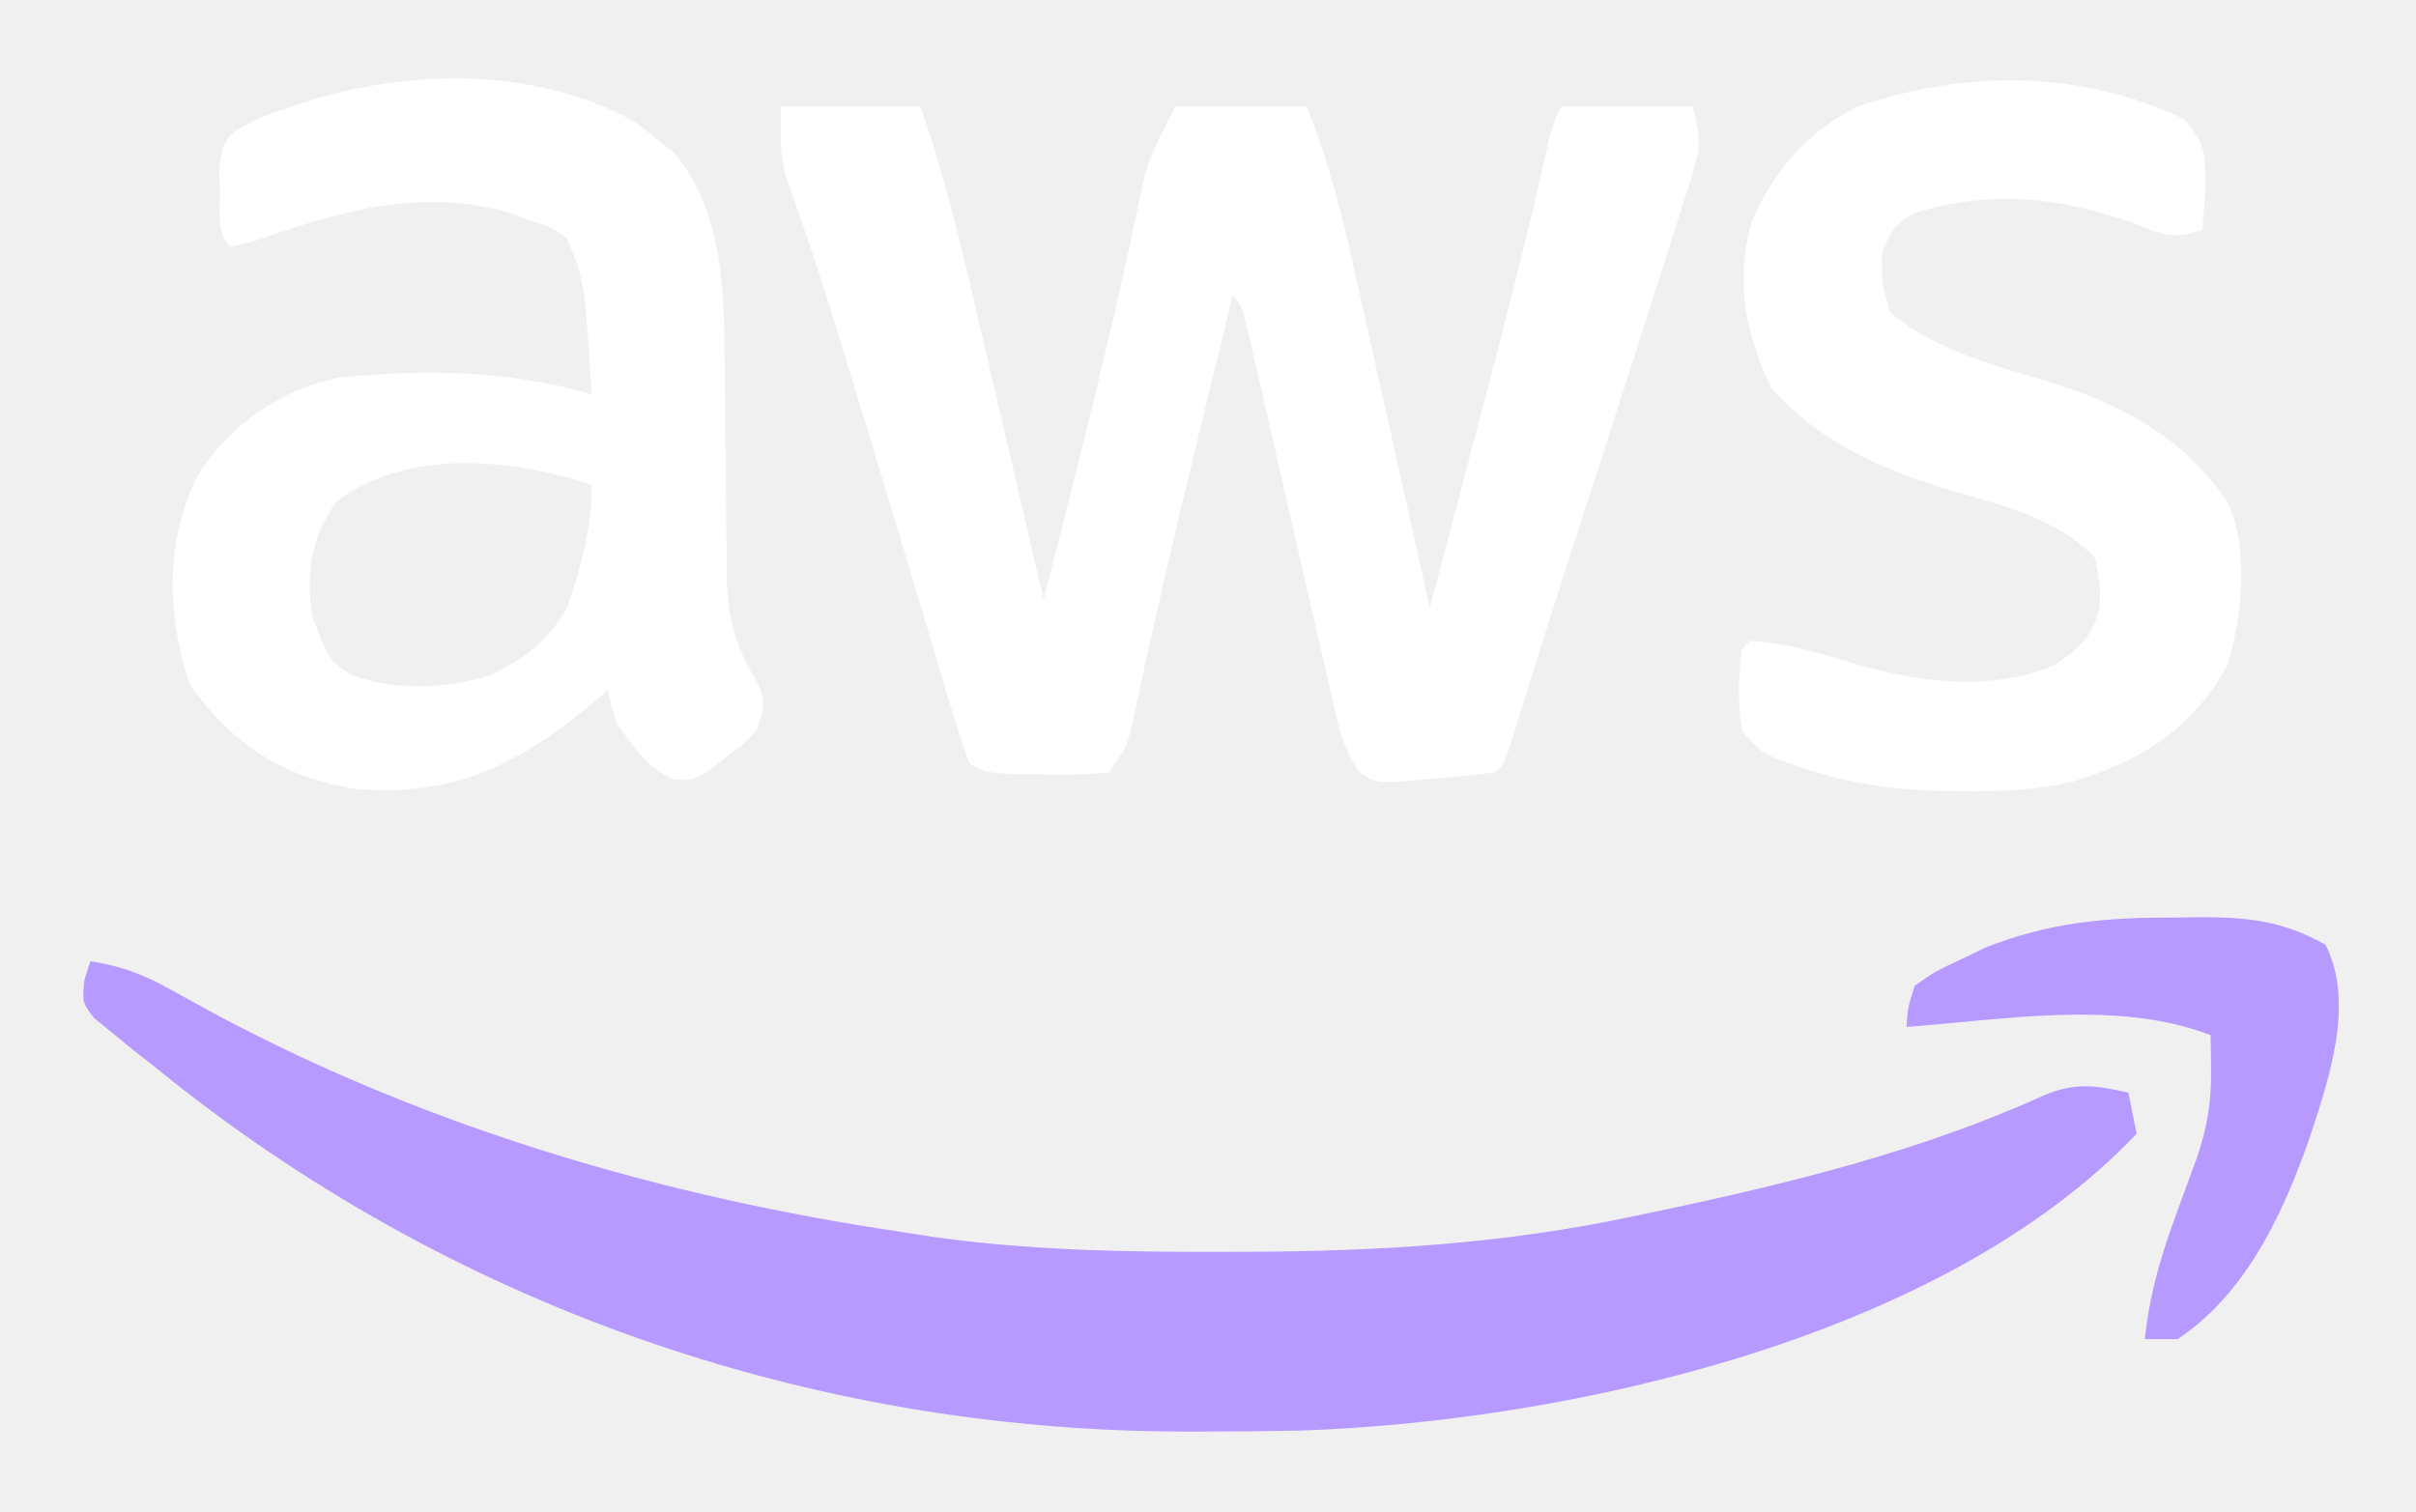
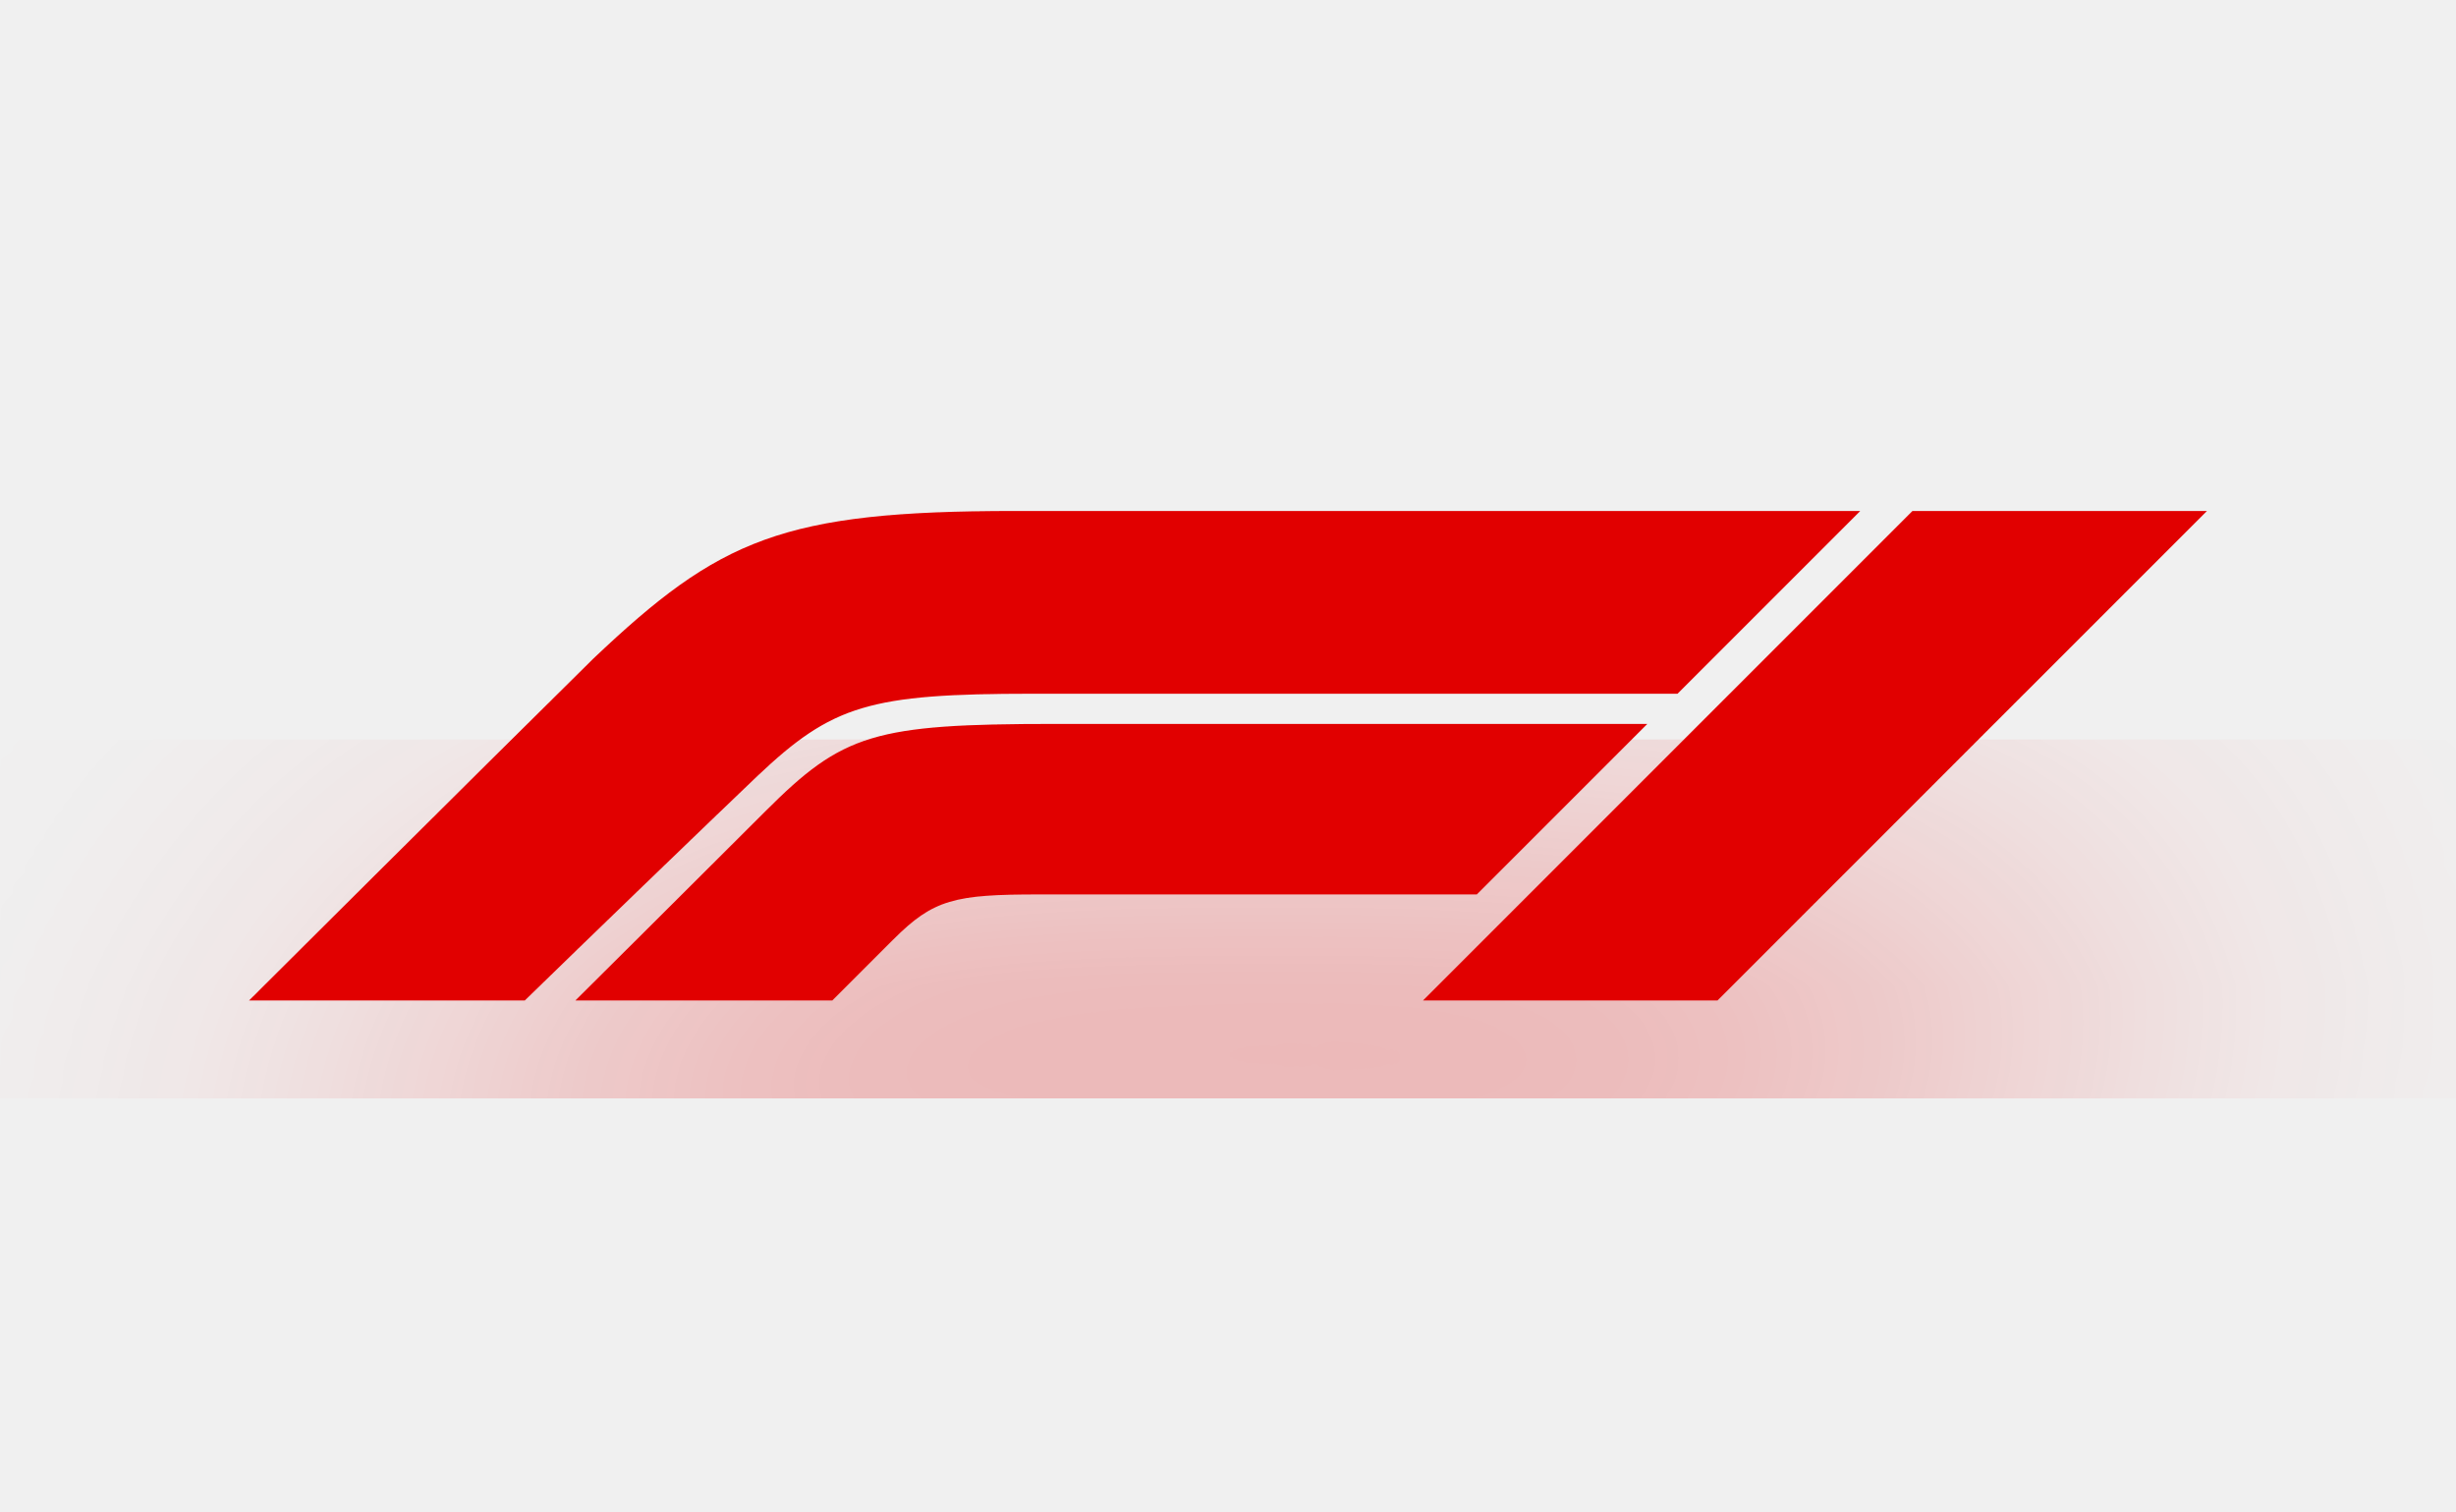
- <svg xmlns="http://www.w3.org/2000/svg" version="1.1" width="294" height="184">
-   <path d="M95,13c5.67,0,11.33,0,17,0c2.44,6.93,4.26,13.88,5.92,21.04c.13,.55,.13,.55,.79,3.39c.83,3.54,1.65,7.09,2.48,10.63c.56,2.42,1.13,4.83,1.69,7.25c1.38,5.9,2.75,11.79,4.12,17.69c1.23-4.87,2.46-9.75,3.69-14.62c.09-.37,.09-.37,.55-2.2c2.54-10.11,5-20.24,7.12-30.45c.18-.81,.35-1.62,.53-2.46c.15-.68,.29-1.37,.44-2.08C140,19,140,19,143,13c5.33,0,10.67,0,16,0c2.72,6.66,4.37,13.36,5.92,20.38c.26,1.16,.52,2.33,.79,3.53c.83,3.69,1.66,7.39,2.48,11.09c.56,2.52,1.13,5.03,1.69,7.55c1.38,6.15,2.75,12.3,4.12,18.45c1.5-5.67,2.99-11.34,4.48-17.01c.51-1.92,1.01-3.84,1.52-5.76c2.73-10.35,5.42-20.69,7.78-31.13c1.12-4.9,1.12-4.9,2.22-7.1c5.33,0,10.67,0,16,0c1.04,4.14,.93,5.12-.3,8.99c-.31,1-.63,2-.95,3.03c-.17,.54-.17,.54-1.06,3.29c-.36,1.14-.72,2.28-1.09,3.45c-.98,3.1-1.97,6.2-2.97,9.29c-.64,1.97-1.27,3.93-1.9,5.9c-1.91,5.97-3.83,11.93-5.77,17.89c-2.47,7.61-4.9,15.24-7.25,22.89c-1.6,5.16-1.6,5.16-2.71,6.27c-2.47,.32-4.9,.56-7.37,.75c-.69,.07-1.38,.14-2.08,.21c-5.02,.38-5.02,.38-7.14-.97c-2.15-3.03-2.74-6.42-3.53-10c-.19-.8-.37-1.6-.56-2.42c-.6-2.56-1.18-5.13-1.76-7.69c-.38-1.68-.77-3.35-1.16-5.02c-.76-3.32-1.52-6.63-2.28-9.95c-.18-.81-.37-1.62-.56-2.45c-.38-1.66-.76-3.32-1.13-4.97c-.55-2.39-1.1-4.78-1.65-7.17c-.17-.73-.33-1.45-.5-2.2c-1.17-5.01-1.17-5.01-2.28-6.12c-1.05,4.28-2.09,8.57-3.13,12.85c-.37,1.51-.74,3.03-1.11,4.54c-2.53,10.37-4.99,20.75-7.21,31.2c-.18,.81-.36,1.63-.54,2.46c-.15,.7-.3,1.4-.45,2.11C137,91,137,91,135,94c-2.59,.25-4.92,.33-7.5,.25c-.69-.01-1.38-.01-2.09-.02c-5.1-.08-5.1-.08-7.41-1.23c-.87-2.35-1.62-4.66-2.32-7.06c-.11-.36-.11-.36-.67-2.2c-.72-2.39-1.43-4.79-2.13-7.18c-.5-1.64-.99-3.29-1.49-4.93c-1-3.31-1.99-6.62-2.98-9.93c-1.92-6.41-3.88-12.81-5.85-19.2c-.3-1-.61-2-.92-3.03c-1.83-5.94-3.78-11.81-5.89-17.66C95,19,95,19,95,13Z" fill="#FFFFFF" />
-   <path d="M11,117c3.68,.58,6.44,1.59,9.68,3.41c.89,.49,1.79,.98,2.72,1.49c.96,.53,1.92,1.06,2.91,1.6C52.29,137.36,80.92,145.72,110,150c1.13,.18,2.26,.35,3.43,.54c11.62,1.65,23.15,1.86,34.88,1.84c1.02-.01,2.03-.01,3.08-.01c16.2-.04,31.72-.95,47.61-4.37c1.05-.22,2.11-.44,3.19-.67c15.77-3.34,31.93-7.33,46.65-14.06c3.82-1.54,6.19-1.16,10.16-.27c.33,1.65,.66,3.3,1,5c-23.46,24.77-68.74,34.98-101.62,36.13c-4.06,.08-8.13,.12-12.19,.12c-.73,0-1.45,0-2.2,0C98.36,174.18,54.42,158.82,19,130c-.94-.74-1.87-1.47-2.84-2.23c-.84-.69-1.67-1.37-2.53-2.08c-.73-.6-1.46-1.19-2.22-1.8C10,122,10,122,10.27,119.27c.24-.75,.48-1.5,.73-2.27Z" fill="#B69AFF" />
-   <path d="M77.44,14.94c.42,.34,.42,.34,2.56,2.06c.72,.58,1.44,1.16,2.19,1.75c5.87,7.29,5.94,16.8,5.99,25.74c.02,1.86,.04,3.72,.07,5.58c.03,2.9,.06,5.81,.08,8.71c.01,2.82,.05,5.64,.1,8.46c-.01,.86-.01,1.72-.01,2.6c.11,5.29,1.02,8.85,3.82,13.36c.99,2.34,.66,3.47-.24,5.8c-1.71,1.74-1.71,1.74-3.81,3.31c-.69,.53-1.38,1.07-2.08,1.62C84,95,84,95,81.91,94.84C78.66,93.41,77.05,90.82,75,88c-.64-2.2-.64-2.2-1-4c-.64,.54-1.28,1.09-1.94,1.64C63.04,93.1,55.06,97.13,43,96c-8.8-1.53-14.8-5.46-19.94-12.75c-2.77-8.48-3.01-17.29,.99-25.37C28,51.72,33.84,47.57,41,46c10.39-1.09,20.95-.95,31,2c-.86-13.83-.86-13.83-3-19c-1.75-1.31-1.75-1.31-4-2c-.45-.17-.45-.17-2.73-1.02C51.84,22.85,41.93,25.48,32,29c-2.3,.69-2.3,.69-4,1c-1.73-1.73-1.21-4.02-1.25-6.37c-.01-.49-.01-.49-.08-2.97C27,18,27,18,28.15,16.28c2.44-1.69,4.84-2.5,7.66-3.4c1.02-.34,2.04-.67,3.08-1.01C51.52,8.34,65.84,8.4,77.44,14.94ZM41,61c-3.21,4.41-3.78,8.71-3,14c1.97,5.33,1.97,5.33,4.75,7.14c5.15,1.97,11.43,1.7,16.67,.14C63.66,80.31,66.64,78.11,69,74c1.73-5.03,3-9.66,3-15c-9.85-3.2-22.32-4.47-31,2Z" fill="#FFFFFF" />
-   <path d="M265.75,14.5c2.75,3.05,2.59,4.24,2.63,8.25c-.1,1.75-.22,3.5-.38,5.25c-3.75,1.25-4.81,.52-8.44-.87c-9.2-3.19-17.21-4.05-26.6-1.21c-2.47,1.36-3.05,2.44-3.96,5.08c0,3.5,0,3.5,1,7c5.85,4.92,13.24,6.58,20.41,8.82c8.6,2.83,15.33,6.61,20.59,14.18c2.73,5.46,1.87,14.34,.01,20c-4.18,7.72-10.53,11.65-18.78,14.14c-4.34,1.01-8.54,1.21-12.98,1.17c-.78,0-1.57-.01-2.37-.01c-6.59-.13-12.66-1.02-18.88-3.3c-.68-.24-1.36-.49-2.06-.74c-1.69-.82-1.69-.82-3.94-3.26c-.54-3.4-.49-6.6,0-10c.17-.16,.17-.16,1-1c4.15,.35,7.8,1.21,11.75,2.5C233,83.04,241.79,84.29,250,81c2.96-2.06,4.61-3.4,5.47-6.96c.16-2.1,.16-2.1-.47-6.04c-4.91-5.36-12.57-6.72-19.28-8.82c-7.79-2.56-14.64-5.7-20.16-11.93c-3.15-6.55-4.41-12.99-2.45-20.08C215.67,20.94,219.98,16.01,226,13c13.06-4.49,27.11-4.55,39.75,1.5Z" fill="#FFFFFF" />
-   <path d="M264.56,111.69c1-.02,2.01-.03,3.04-.05c5.9-.01,10.23,.44,15.4,3.36c3.53,7.05,.49,16.03-1.8,23.07c-3.24,9.37-7.73,19.28-16.2,24.93c-1.32,0-2.64,0-4,0c.59-5.59,2.04-10.43,4-15.69c.54-1.48,1.08-2.96,1.63-4.45c.23-.64,.47-1.29,.72-1.96c1.24-3.65,1.77-6.79,1.71-10.65c-.01-.8-.02-1.6-.02-2.42c-.02-.61-.03-1.21-.04-1.83c-11.28-4.34-25.1-1.88-37-1c.15-2.3,.15-2.3,1-5c2.44-1.73,2.44-1.73,5.56-3.19c1.01-.49,2.03-.97,3.07-1.48c7.79-3.07,14.63-3.67,22.93-3.64Z" fill="#B69AFF" />
+ <svg xmlns="http://www.w3.org/2000/svg" viewBox="0 0 286 176" width="286" height="176">
+   <defs>
+     <filter id="f1Glow" x="-20%" y="-20%" width="140%" height="140%">
+       <feDropShadow dx="0" dy="4" stdDeviation="6" flood-color="#E10600" flood-opacity="0.45" />
+     </filter>
+   </defs>
+   <g transform="translate(29, -26) scale(9.5)" filter="url(#f1Glow)">
+     <path fill="#E10600" d="M9.6 11.24h7.91L19.75 9H9.39c-2.85 0-3.62.34-5.17 1.81C2.71 12.3 0 15 0 15h3.38c.77-.75 2.2-2.13 2.85-2.75.92-.87 1.37-1.01 3.37-1.01zM20.39 9l-6 6H18l6-6h-3.61zm-3.25 2.61H9.88c-2.22 0-2.6.12-3.55 1.07C5.44 13.57 4 15 4 15h3.15l.75-.75c.49-.49.75-.55 1.78-.55h5.37l2.09-2.09z" />
+   </g>
</svg>
